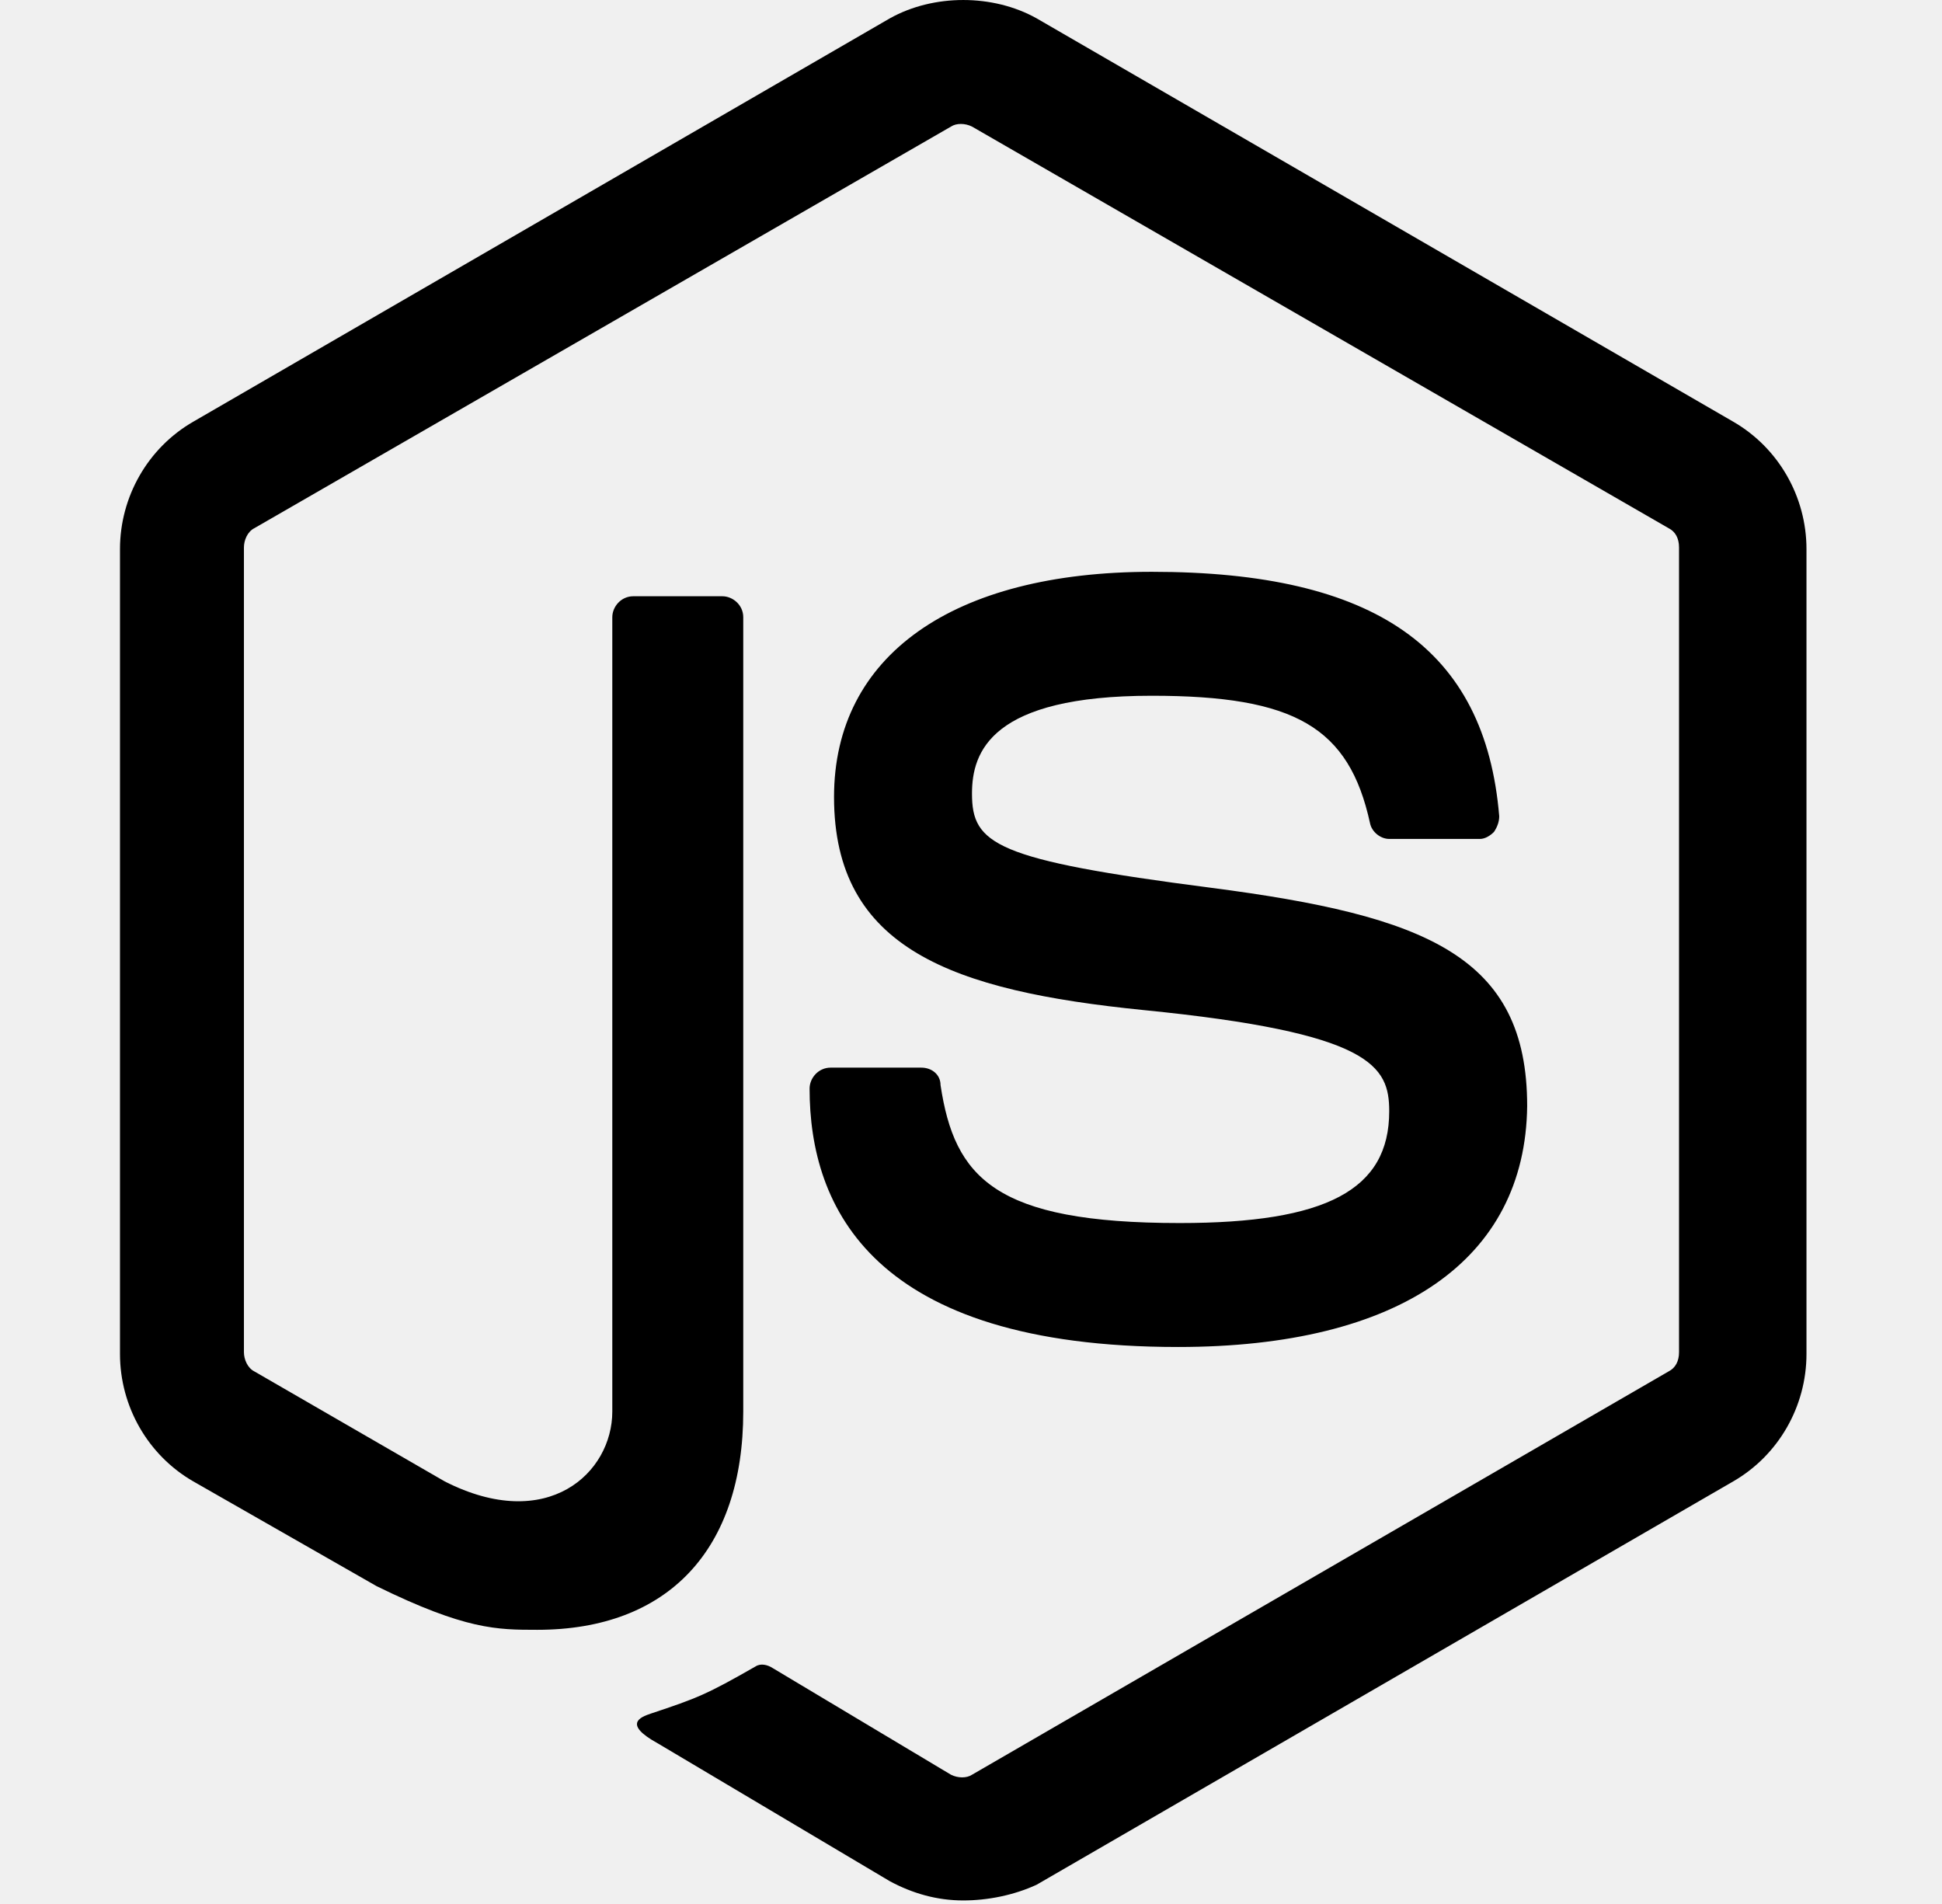
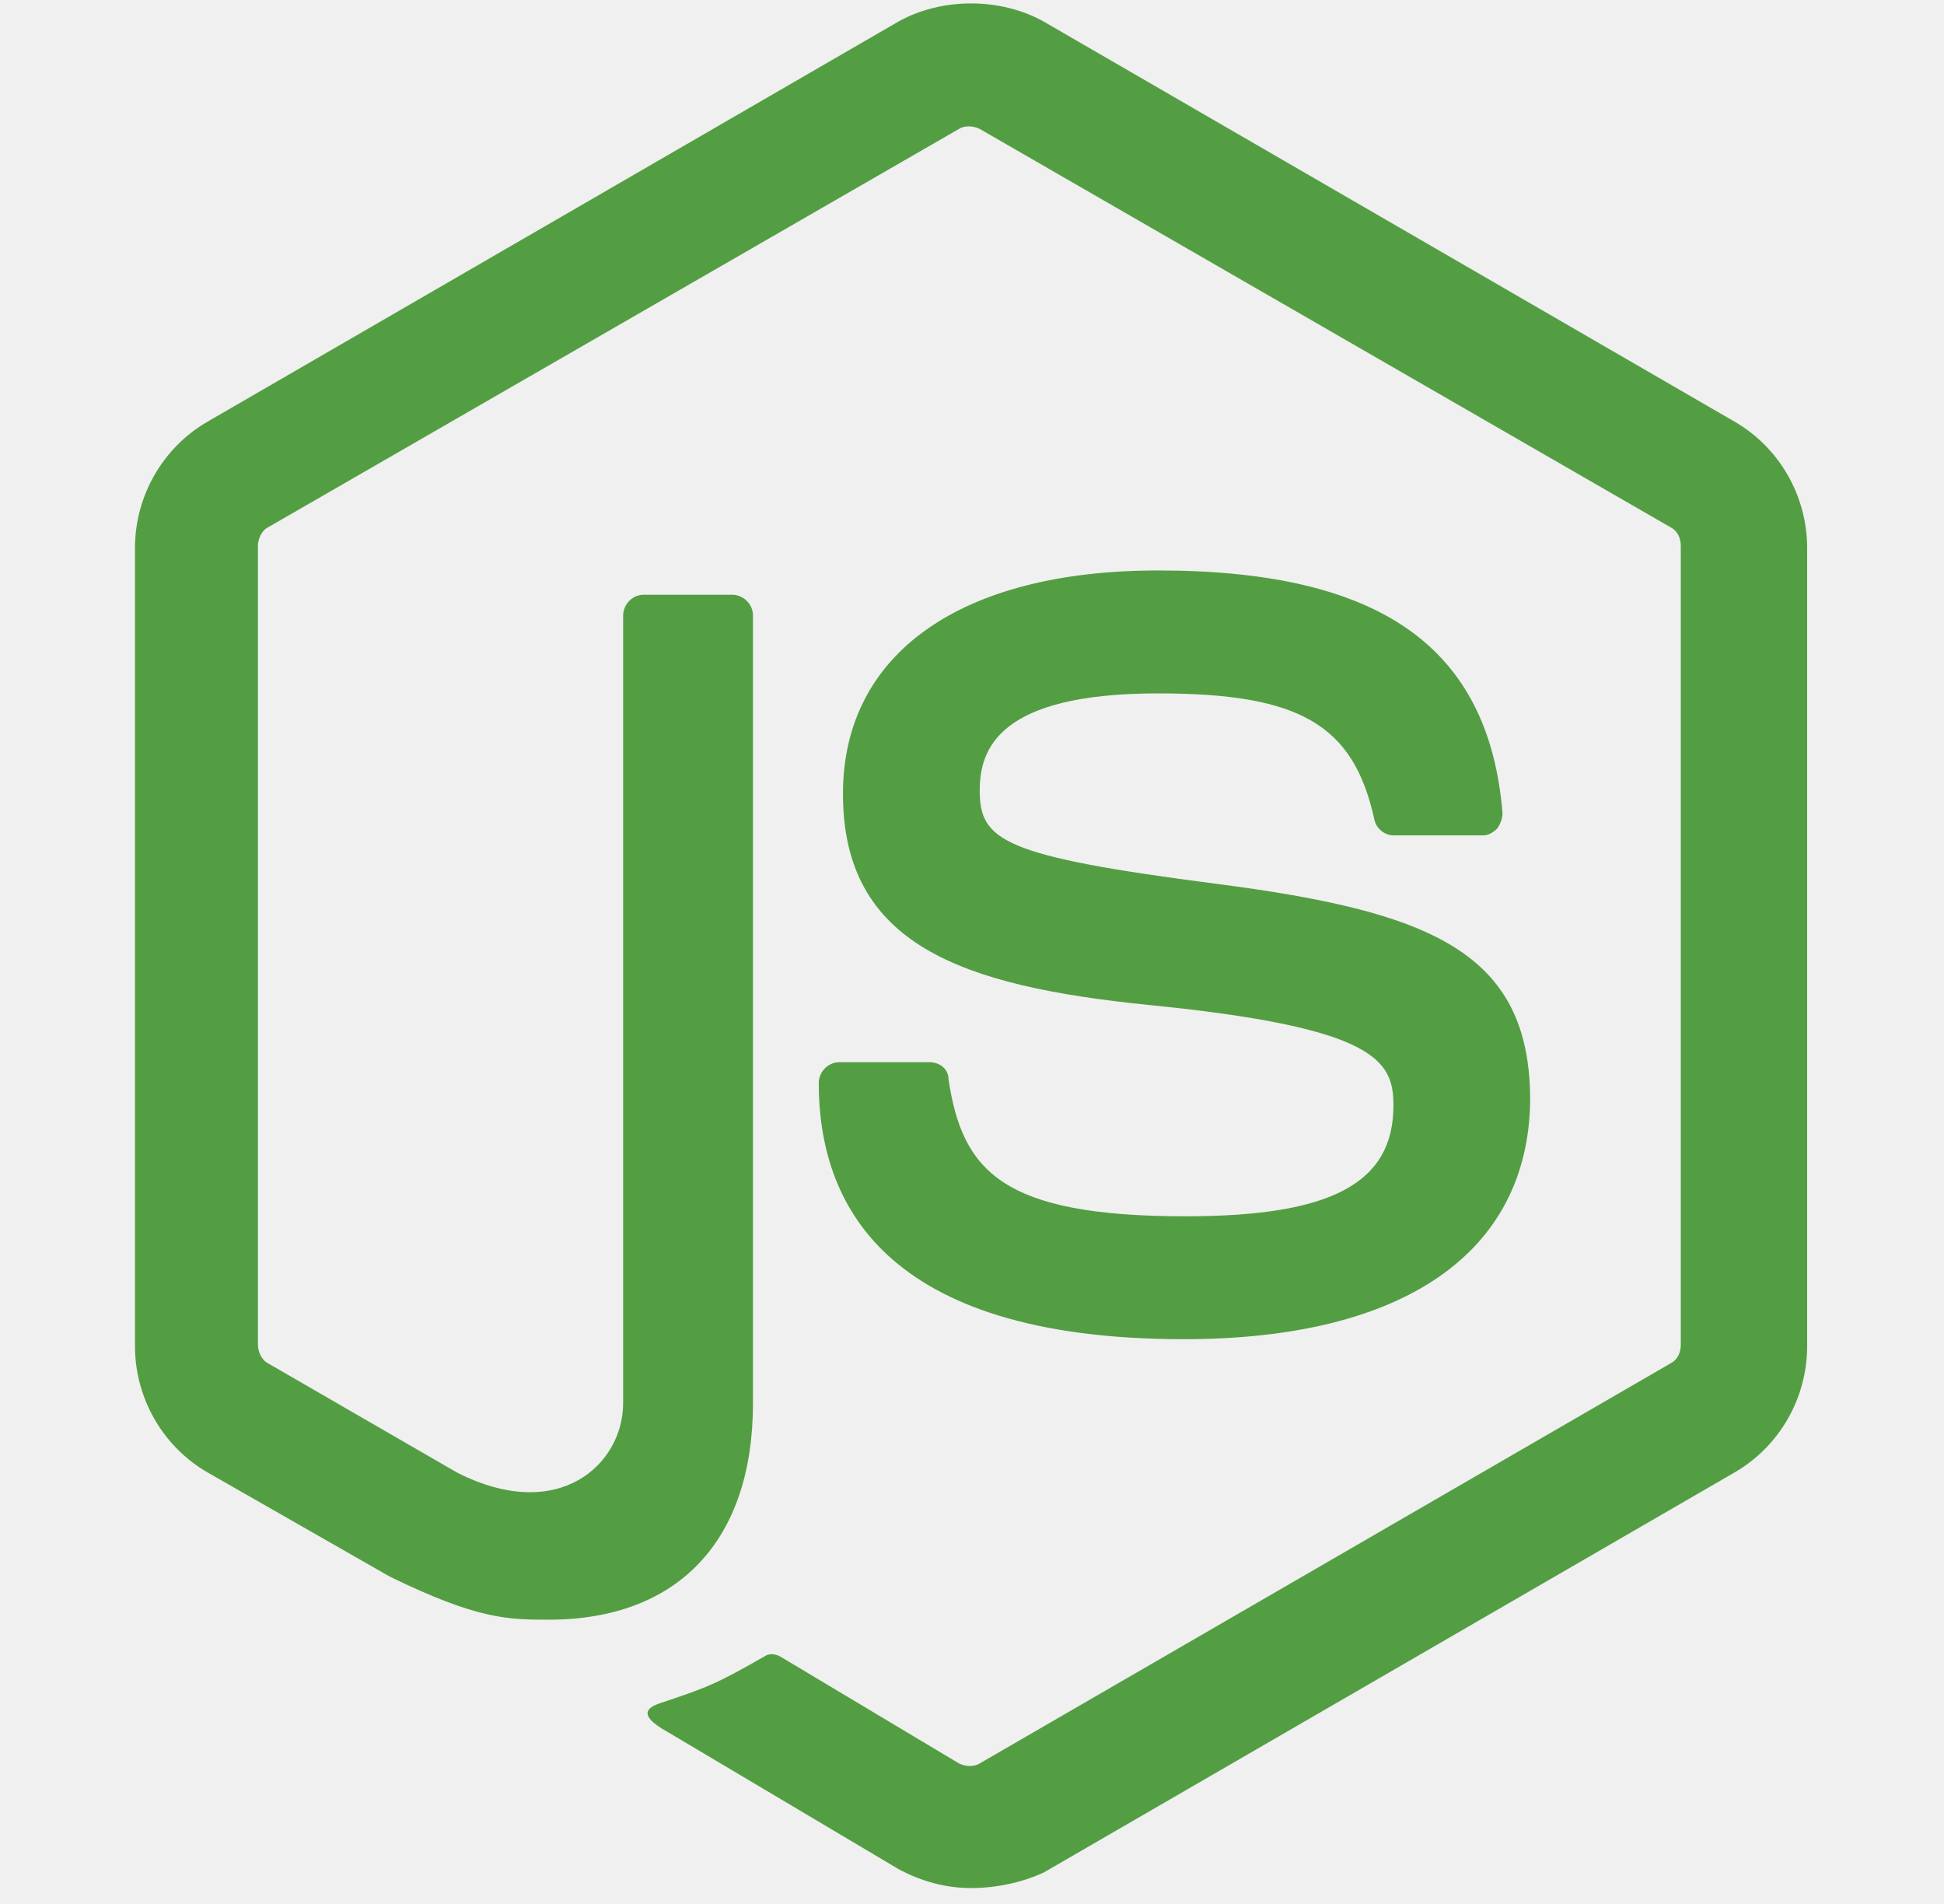
- <svg xmlns="http://www.w3.org/2000/svg" width="51" height="50" viewBox="0 0 51 50" fill="currentColor">
-   <path d="M25.296 49.907C24.608 49.907 23.967 49.724 23.37 49.403L17.273 45.781C16.355 45.276 16.814 45.093 17.089 45.001C18.327 44.589 18.556 44.497 19.84 43.763C19.978 43.672 20.161 43.718 20.299 43.809L24.975 46.606C25.159 46.698 25.388 46.698 25.526 46.606L43.819 36.015C44.003 35.923 44.094 35.74 44.094 35.511V14.374C44.094 14.145 44.003 13.961 43.819 13.87L25.526 3.324C25.342 3.232 25.113 3.232 24.975 3.324L6.681 13.87C6.498 13.961 6.406 14.19 6.406 14.374V35.511C6.406 35.694 6.498 35.923 6.681 36.015L11.679 38.903C14.384 40.279 16.08 38.674 16.08 37.069V16.208C16.08 15.933 16.31 15.658 16.631 15.658H18.969C19.244 15.658 19.519 15.887 19.519 16.208V37.069C19.519 40.691 17.548 42.8 14.109 42.8C13.054 42.8 12.229 42.8 9.891 41.654L5.077 38.903C3.884 38.216 3.151 36.932 3.151 35.556V14.42C3.151 13.044 3.884 11.76 5.077 11.073L23.37 0.481C24.517 -0.16 26.076 -0.16 27.222 0.481L45.516 11.073C46.708 11.76 47.441 13.044 47.441 14.42V35.556C47.441 36.932 46.708 38.216 45.516 38.903L27.222 49.495C26.626 49.77 25.938 49.907 25.296 49.907ZM30.936 35.373C22.912 35.373 21.261 31.705 21.261 28.587C21.261 28.312 21.491 28.037 21.812 28.037H24.196C24.471 28.037 24.7 28.22 24.7 28.495C25.067 30.925 26.122 32.118 30.982 32.118C34.833 32.118 36.483 31.247 36.483 29.183C36.483 27.991 36.025 27.12 30.019 26.524C25.021 26.02 21.903 24.919 21.903 20.93C21.903 17.216 25.021 15.016 30.248 15.016C36.117 15.016 39.005 17.033 39.372 21.435C39.372 21.572 39.326 21.71 39.234 21.847C39.143 21.939 39.005 22.031 38.868 22.031H36.483C36.254 22.031 36.025 21.847 35.979 21.618C35.429 19.096 34.008 18.271 30.248 18.271C26.03 18.271 25.526 19.738 25.526 20.839C25.526 22.168 26.122 22.581 31.807 23.314C37.446 24.048 40.106 25.103 40.106 29.046C40.06 33.08 36.759 35.373 30.936 35.373Z" fill="currentColor" />
+ <svg xmlns="http://www.w3.org/2000/svg" width="48" height="47" viewBox="0 0 48 47" fill="none">
+   <g clip-path="url(#clip0_3316_22181)">
+     <path d="M23.977 46.608C23.336 46.608 22.738 46.437 22.182 46.138L16.497 42.762C15.642 42.291 16.07 42.121 16.326 42.035C17.48 41.65 17.694 41.565 18.891 40.881C19.019 40.796 19.19 40.838 19.318 40.924L23.678 43.531C23.849 43.617 24.062 43.617 24.191 43.531L41.244 33.658C41.415 33.572 41.501 33.401 41.501 33.188V13.484C41.501 13.27 41.415 13.099 41.244 13.014L24.191 3.183C24.02 3.098 23.806 3.098 23.678 3.183L6.624 13.014C6.453 13.099 6.368 13.313 6.368 13.484V33.188C6.368 33.359 6.453 33.572 6.624 33.658L11.283 36.35C13.805 37.633 15.386 36.137 15.386 34.641V15.194C15.386 14.937 15.6 14.681 15.899 14.681H18.079C18.335 14.681 18.592 14.895 18.592 15.194V34.641C18.592 38.017 16.754 39.983 13.548 39.983C12.565 39.983 11.796 39.983 9.616 38.915L5.128 36.35C4.017 35.709 3.333 34.513 3.333 33.23V13.527C3.333 12.245 4.017 11.048 5.128 10.407L22.182 0.533C23.25 -0.065 24.704 -0.065 25.772 0.533L42.826 10.407C43.937 11.048 44.621 12.245 44.621 13.527V33.23C44.621 34.513 43.937 35.709 42.826 36.35L25.772 46.224C25.216 46.48 24.575 46.608 23.977 46.608ZM29.234 33.059C21.754 33.059 20.216 29.64 20.216 26.734C20.216 26.477 20.429 26.221 20.729 26.221H22.951C23.208 26.221 23.421 26.392 23.421 26.648C23.763 28.914 24.746 30.025 29.277 30.025C32.867 30.025 34.406 29.213 34.406 27.289C34.406 26.178 33.978 25.366 28.379 24.81C23.721 24.34 20.814 23.314 20.814 19.596C20.814 16.134 23.721 14.082 28.593 14.082C34.064 14.082 36.757 15.963 37.099 20.066C37.099 20.194 37.056 20.323 36.97 20.451C36.885 20.536 36.757 20.622 36.628 20.622H34.406C34.192 20.622 33.978 20.451 33.936 20.237C33.423 17.886 32.098 17.117 28.593 17.117C24.661 17.117 24.191 18.485 24.191 19.511C24.191 20.75 24.746 21.135 30.046 21.819C35.303 22.502 37.782 23.485 37.782 27.161C37.74 30.922 34.662 33.059 29.234 33.059Z" fill="#539E43" />
+   </g>
+   <defs>
+     <clipPath id="clip0_3316_22181">
+       <rect width="46.61" height="46.61" fill="white" transform="translate(0.670898 0.0847168)" />
+     </clipPath>
+   </defs>
</svg>
